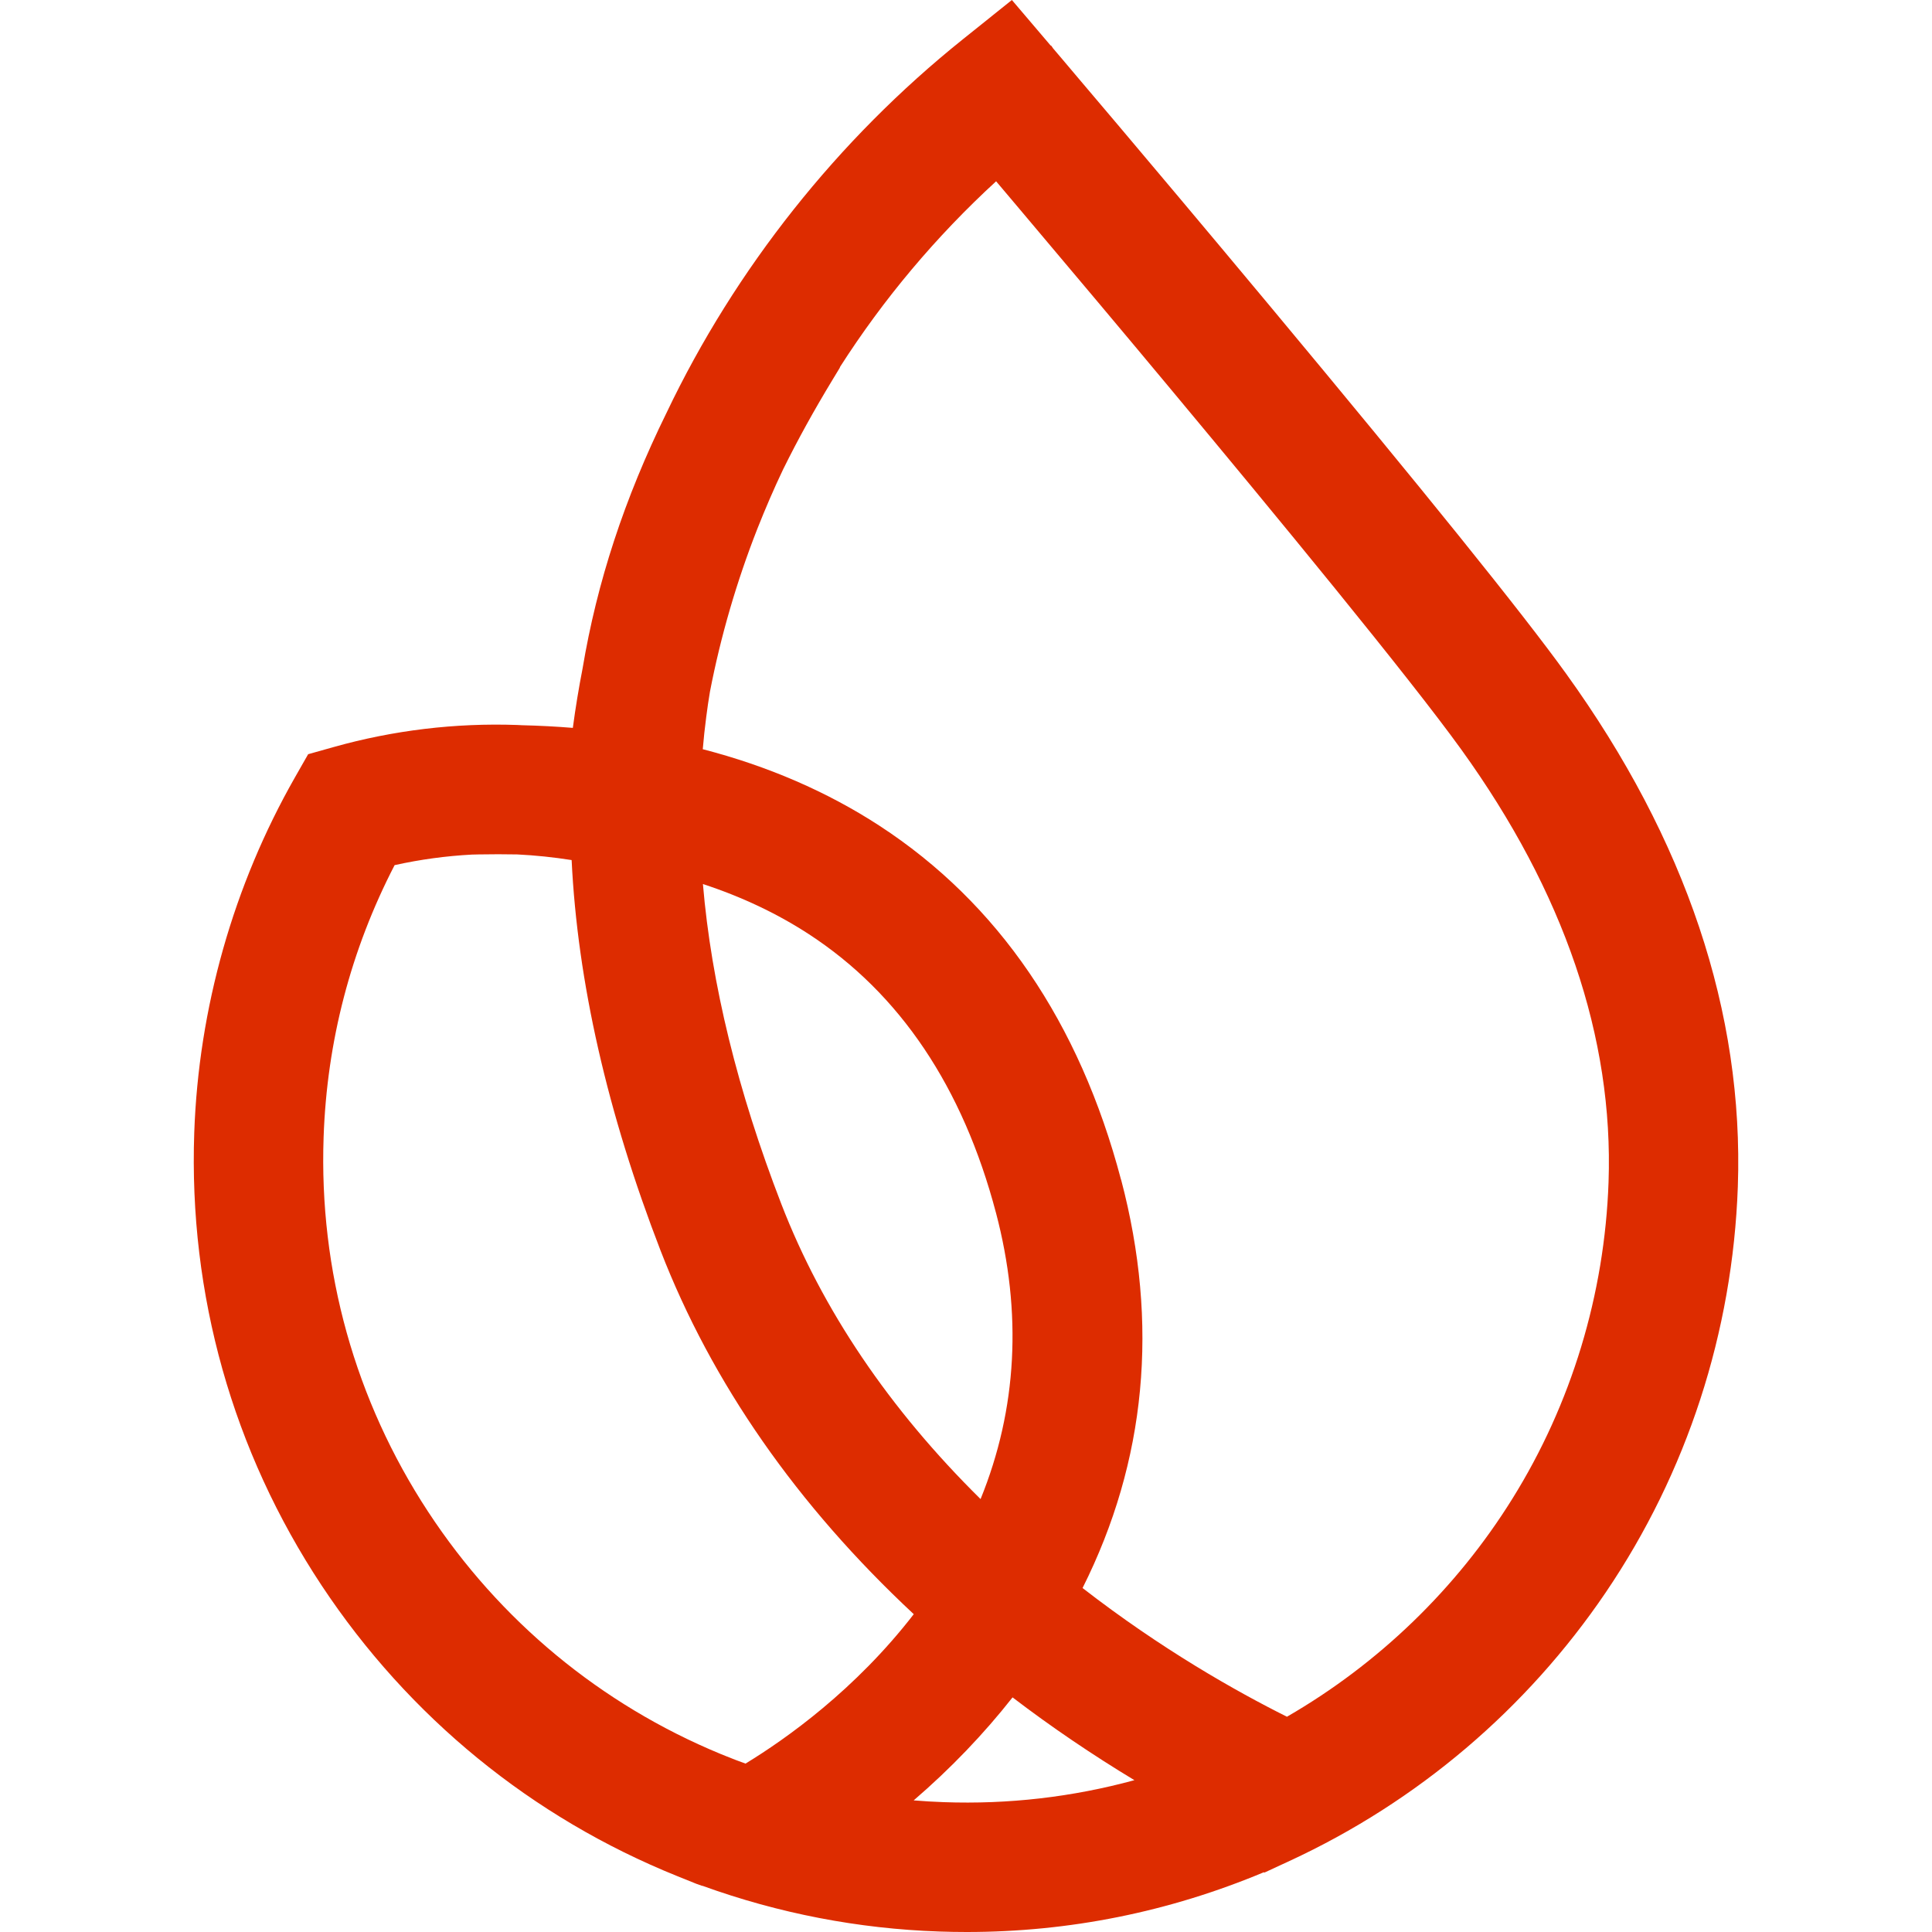
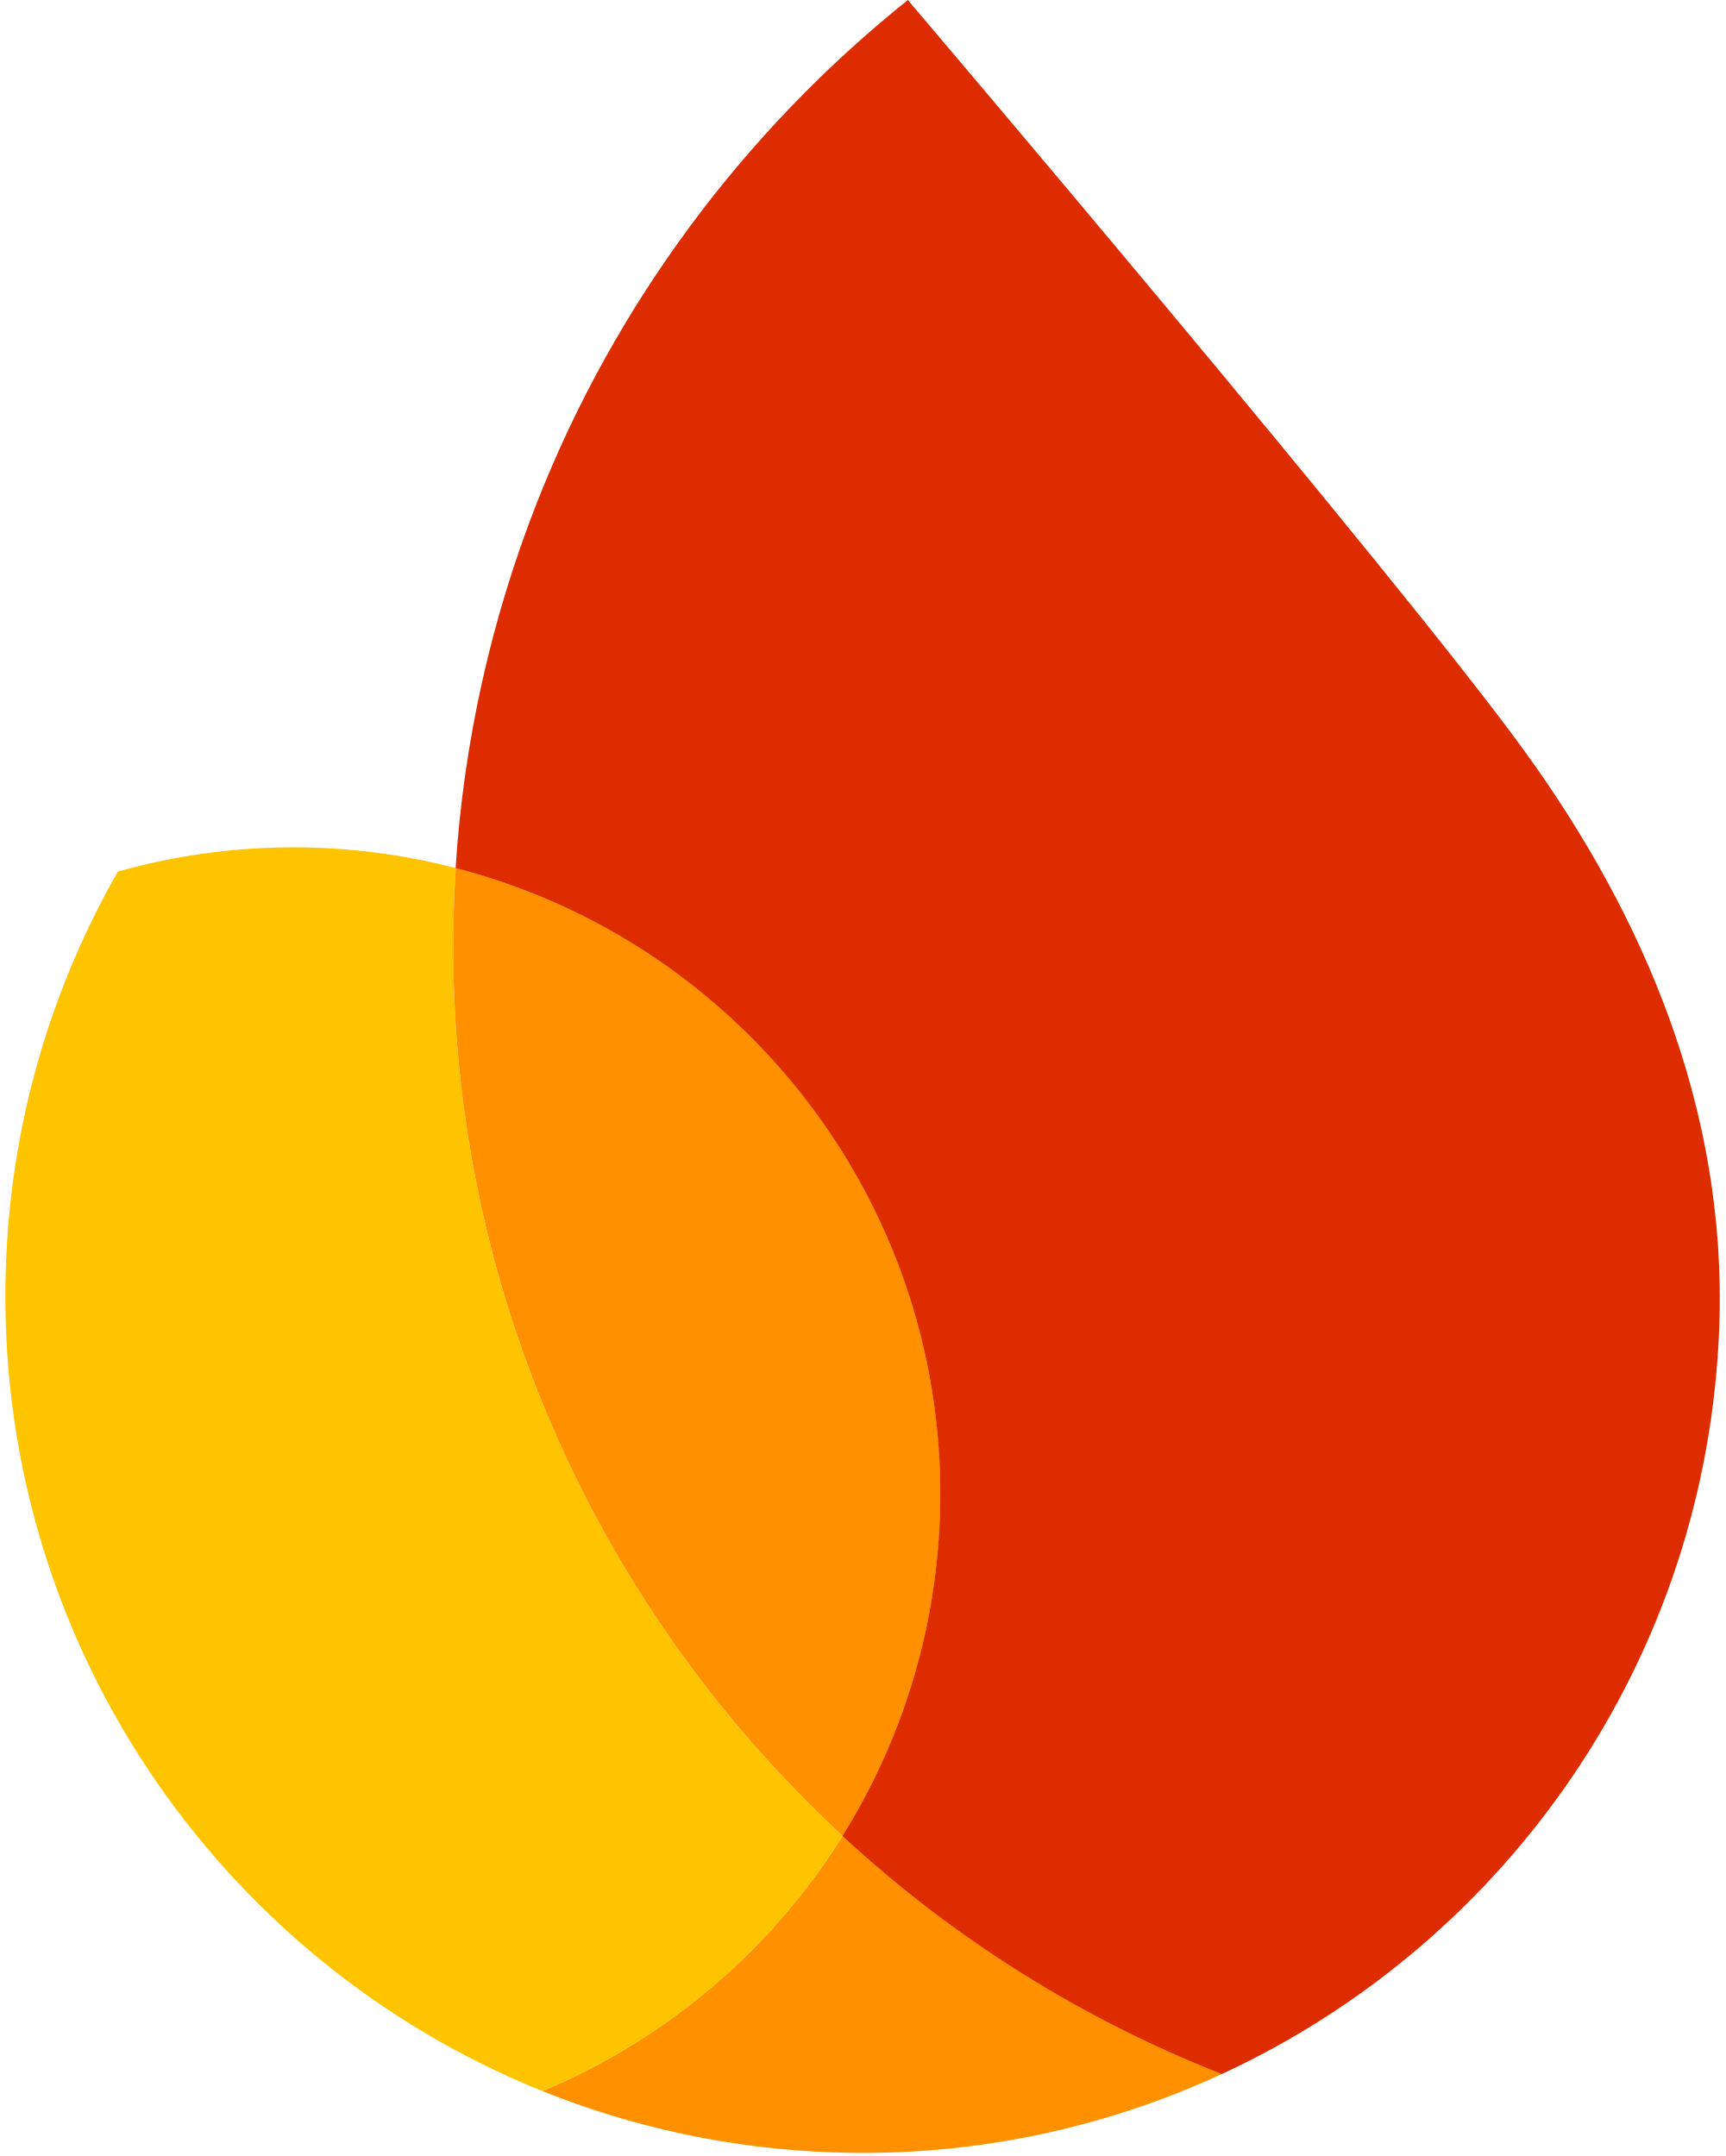
- <svg xmlns="http://www.w3.org/2000/svg" fill="#DD2C00" role="img" viewBox="0 0 24 24">
-   <path d="M19.455 8.369c-.538-.748-1.778-2.285-3.681-4.569-.826-.991-1.535-1.832-1.884-2.245a146 146 0 0 0-.488-.576l-.207-.245-.113-.133-.022-.032-.01-.005L12.57 0l-.609.488c-1.555 1.246-2.828 2.851-3.681 4.64-.523 1.064-.864 2.105-1.043 3.176-.047.241-.088.489-.121.738-.209-.017-.421-.028-.632-.033-.018-.001-.035-.002-.059-.003a7.46 7.46 0 0 0-2.28.274l-.317.089-.163.286c-.765 1.342-1.198 2.869-1.252 4.416-.07 2.01.477 3.954 1.583 5.625 1.082 1.633 2.61 2.882 4.42 3.611l.236.095.071.025.003-.001a9.59 9.59 0 0 0 2.941.568q.171.006.342.006c1.273 0 2.513-.249 3.69-.742l.008.004.313-.145a9.63 9.63 0 0 0 3.927-3.335c1.01-1.49 1.577-3.234 1.641-5.042.075-2.161-.643-4.304-2.133-6.371m-7.083 6.695c.328 1.244.264 2.44-.191 3.558-1.135-1.12-1.967-2.352-2.475-3.665-.543-1.404-.87-2.74-.974-3.975.48.157.922.366 1.315.622 1.132.737 1.914 1.902 2.325 3.461zm.207 6.022c.482.368.99.712 1.513 1.028-.771.21-1.565.302-2.369.273a8 8 0 0 1-.373-.022c.458-.394.869-.823 1.228-1.279zm1.347-6.431c-.516-1.957-1.527-3.437-3.002-4.398-.647-.421-1.385-.741-2.194-.95.011-.134.026-.268.043-.4.014-.113.03-.216.046-.313.133-.689.332-1.37.589-2.025.099-.25.206-.499.321-.74l.004-.008c.177-.358.376-.719.61-1.105l.092-.152-.003-.001c.544-.851 1.197-1.627 1.942-2.311l.288.341c.672.796 1.304 1.548 1.878 2.237 1.291 1.549 2.966 3.583 3.612 4.48 1.277 1.771 1.893 3.579 1.83 5.375-.049 1.395-.461 2.755-1.195 3.933-.694 1.116-1.661 2.05-2.8 2.708-.636-.318-1.559-.839-2.539-1.599.79-1.575.952-3.28.479-5.072zm-2.575 5.397c-.725.939-1.587 1.55-2.09 1.856-.081-.029-.163-.06-.243-.093l-.065-.026c-1.49-.616-2.747-1.656-3.635-3.01-.907-1.384-1.356-2.993-1.298-4.653.041-1.19.338-2.327.882-3.379.316-.07.638-.114.96-.131l.084-.002c.162-.003.324-.003.478 0 .227.011.454.035.677.07.073 1.513.445 3.145 1.105 4.852.637 1.644 1.694 3.162 3.144 4.515z" />
+ <svg xmlns="http://www.w3.org/2000/svg" width="0.8em" height="1em" viewBox="0 0 256 322">
+   <path fill="#FF9100" d="m80.18 312.295c13.455 5.414 28.05 8.628 43.376 9.163a127.5 127.5 0 0 0 58.098-11.71c-21.145-8.307-40.294-20.455-56.638-35.56c-10.594 16.963-26.263 30.36-44.835 38.107" />
+   <path fill="#FFC400" d="M125.013 274.193c-37.307-34.504-59.939-84.444-58.026-139.218c.062-1.78.156-3.557.266-5.334a96.63 96.63 0 0 0-50.456.528C6.838 147.614.828 167.63.079 189.069C-1.853 244.403 31.632 292.75 80.178 312.3c18.572-7.747 34.24-21.13 44.835-38.107" />
+   <path fill="#FF9100" d="M125.015 274.191c8.674-13.88 13.933-30.154 14.545-47.687c1.61-46.12-29.394-85.794-72.306-96.865c-.11 1.777-.203 3.555-.265 5.334c-1.913 54.775 20.719 104.714 58.026 139.218" />
+   <path fill="#DD2C00" d="M134.761 0c-24.44 19.58-43.738 45.396-55.414 75.136a180.5 180.5 0 0 0-12.113 54.515c42.912 11.07 73.917 50.745 72.306 96.865c-.612 17.532-5.887 33.79-14.545 47.687a180.7 180.7 0 0 0 56.637 35.56c42.441-19.618 72.553-61.833 74.297-111.764c1.129-32.351-11.3-61.184-28.864-85.521C208.517 86.738 134.76 0 134.76 0" />
</svg>
